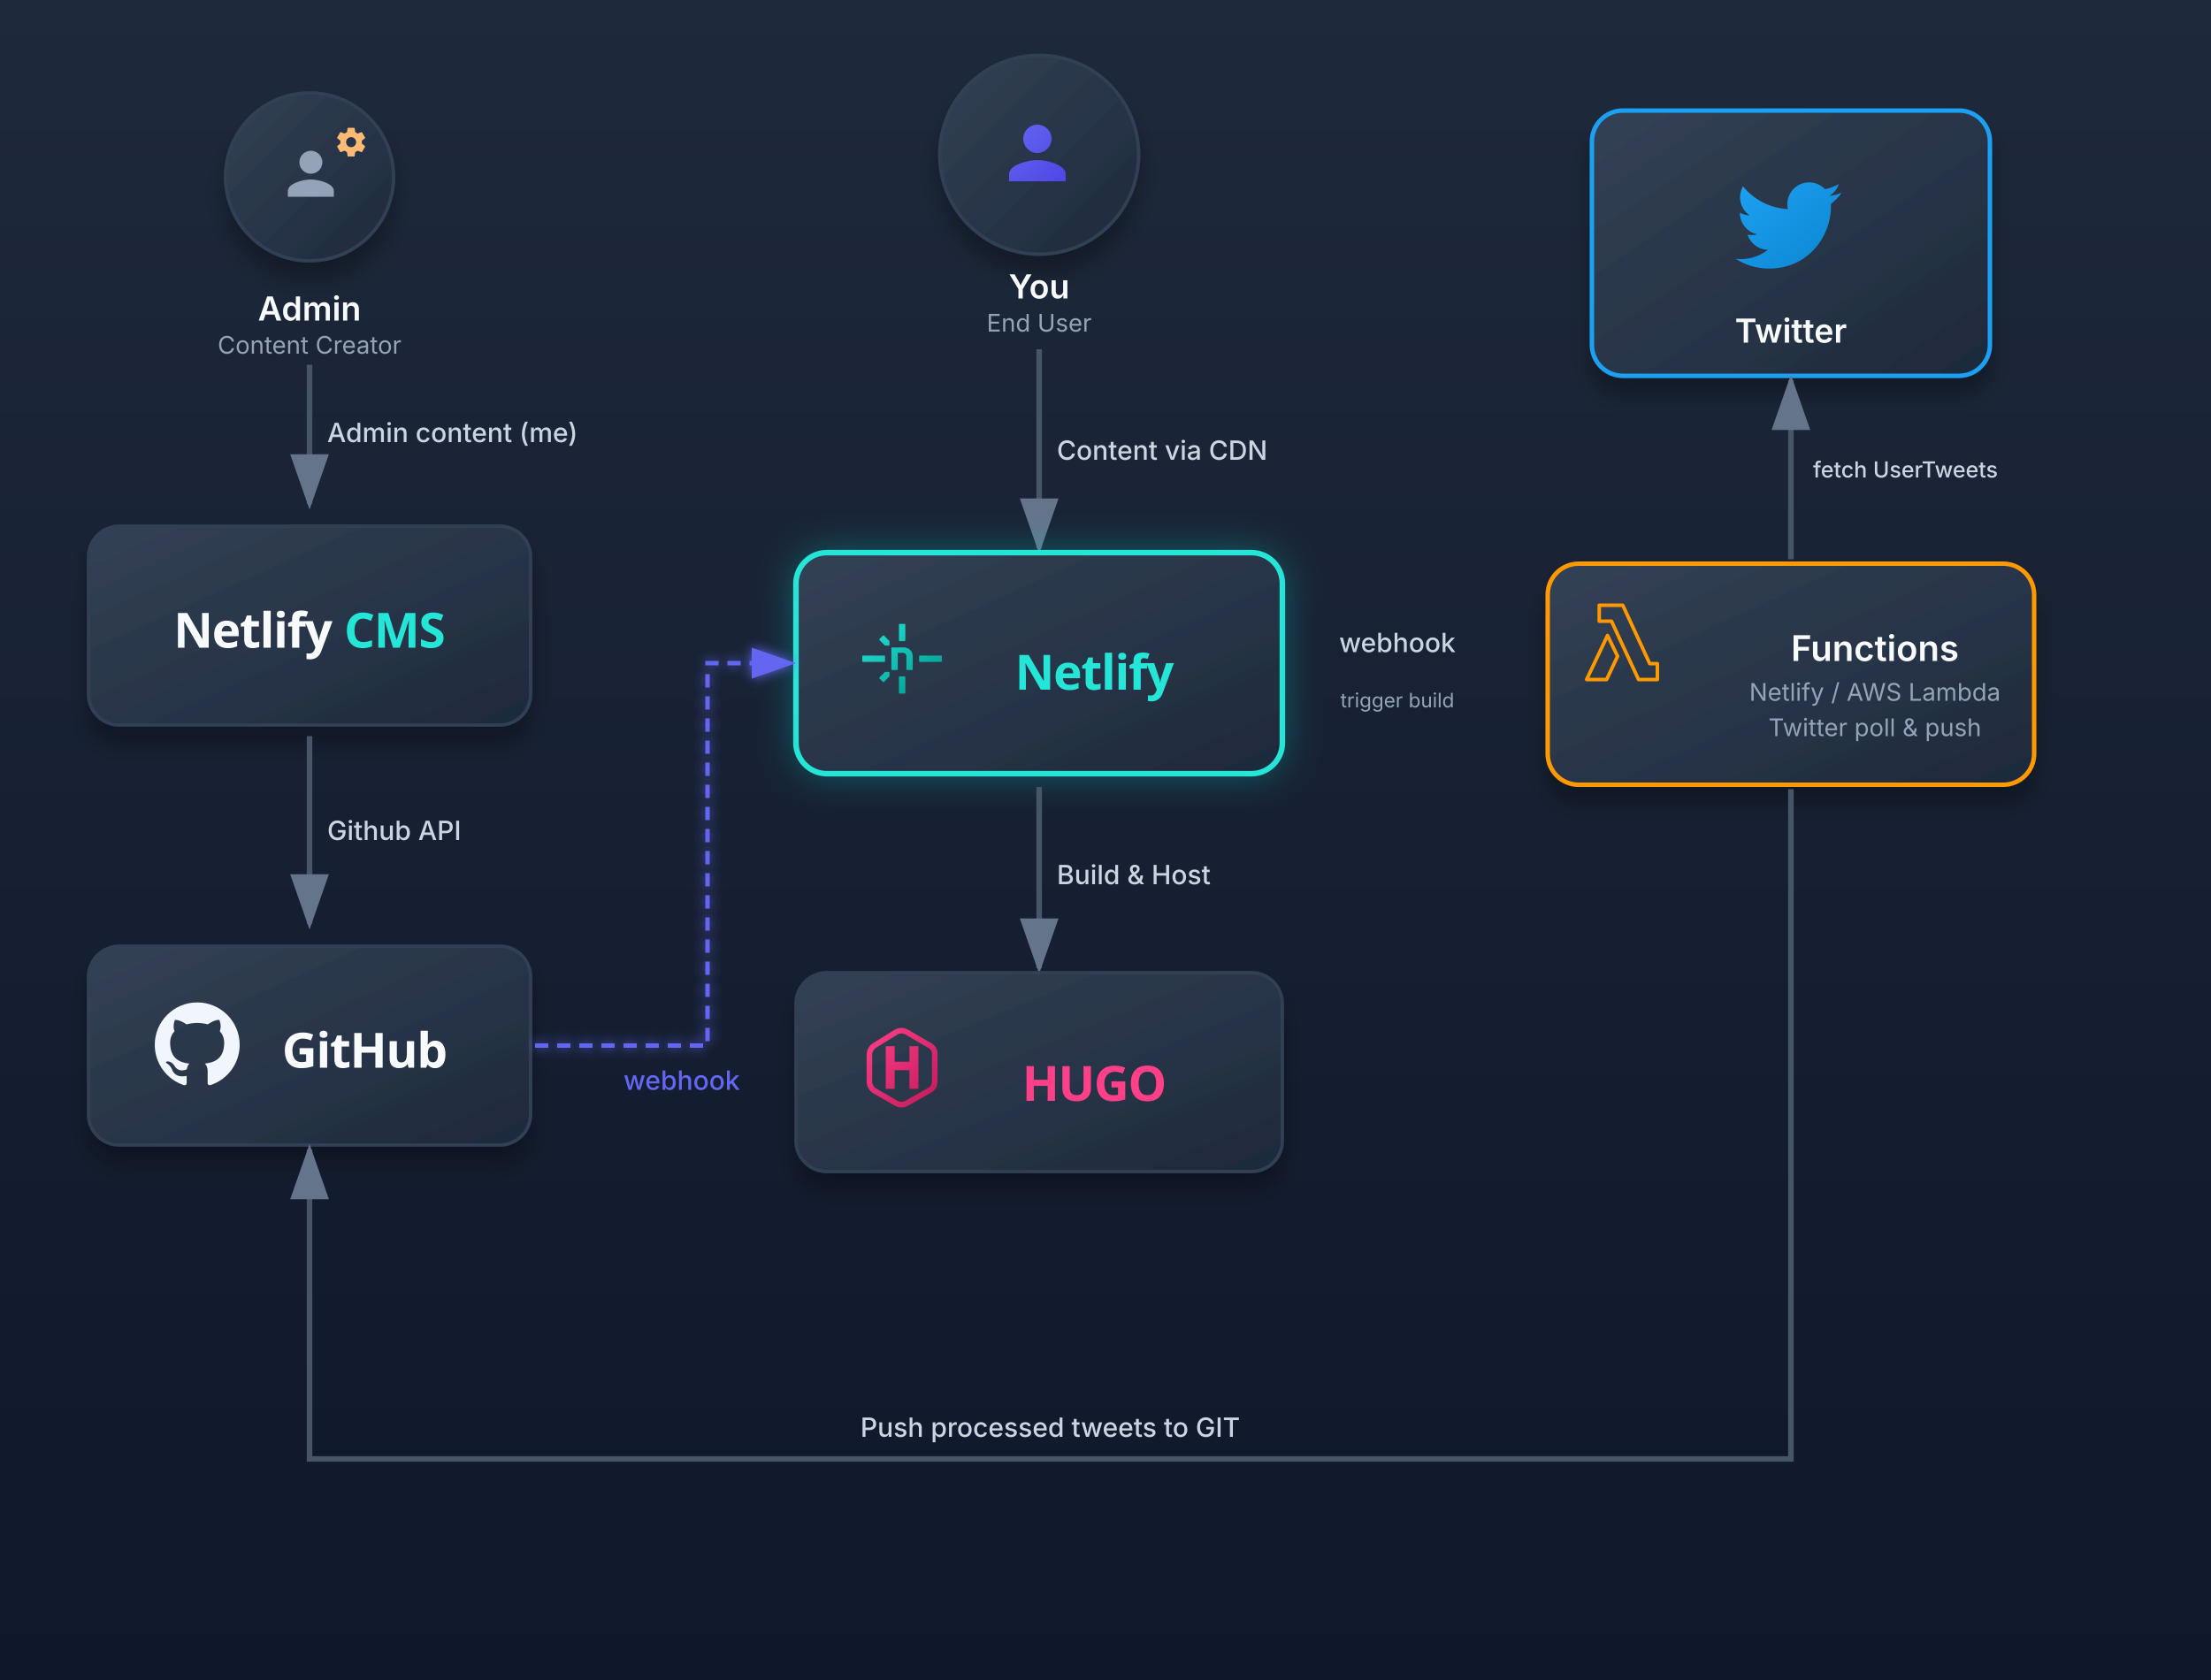
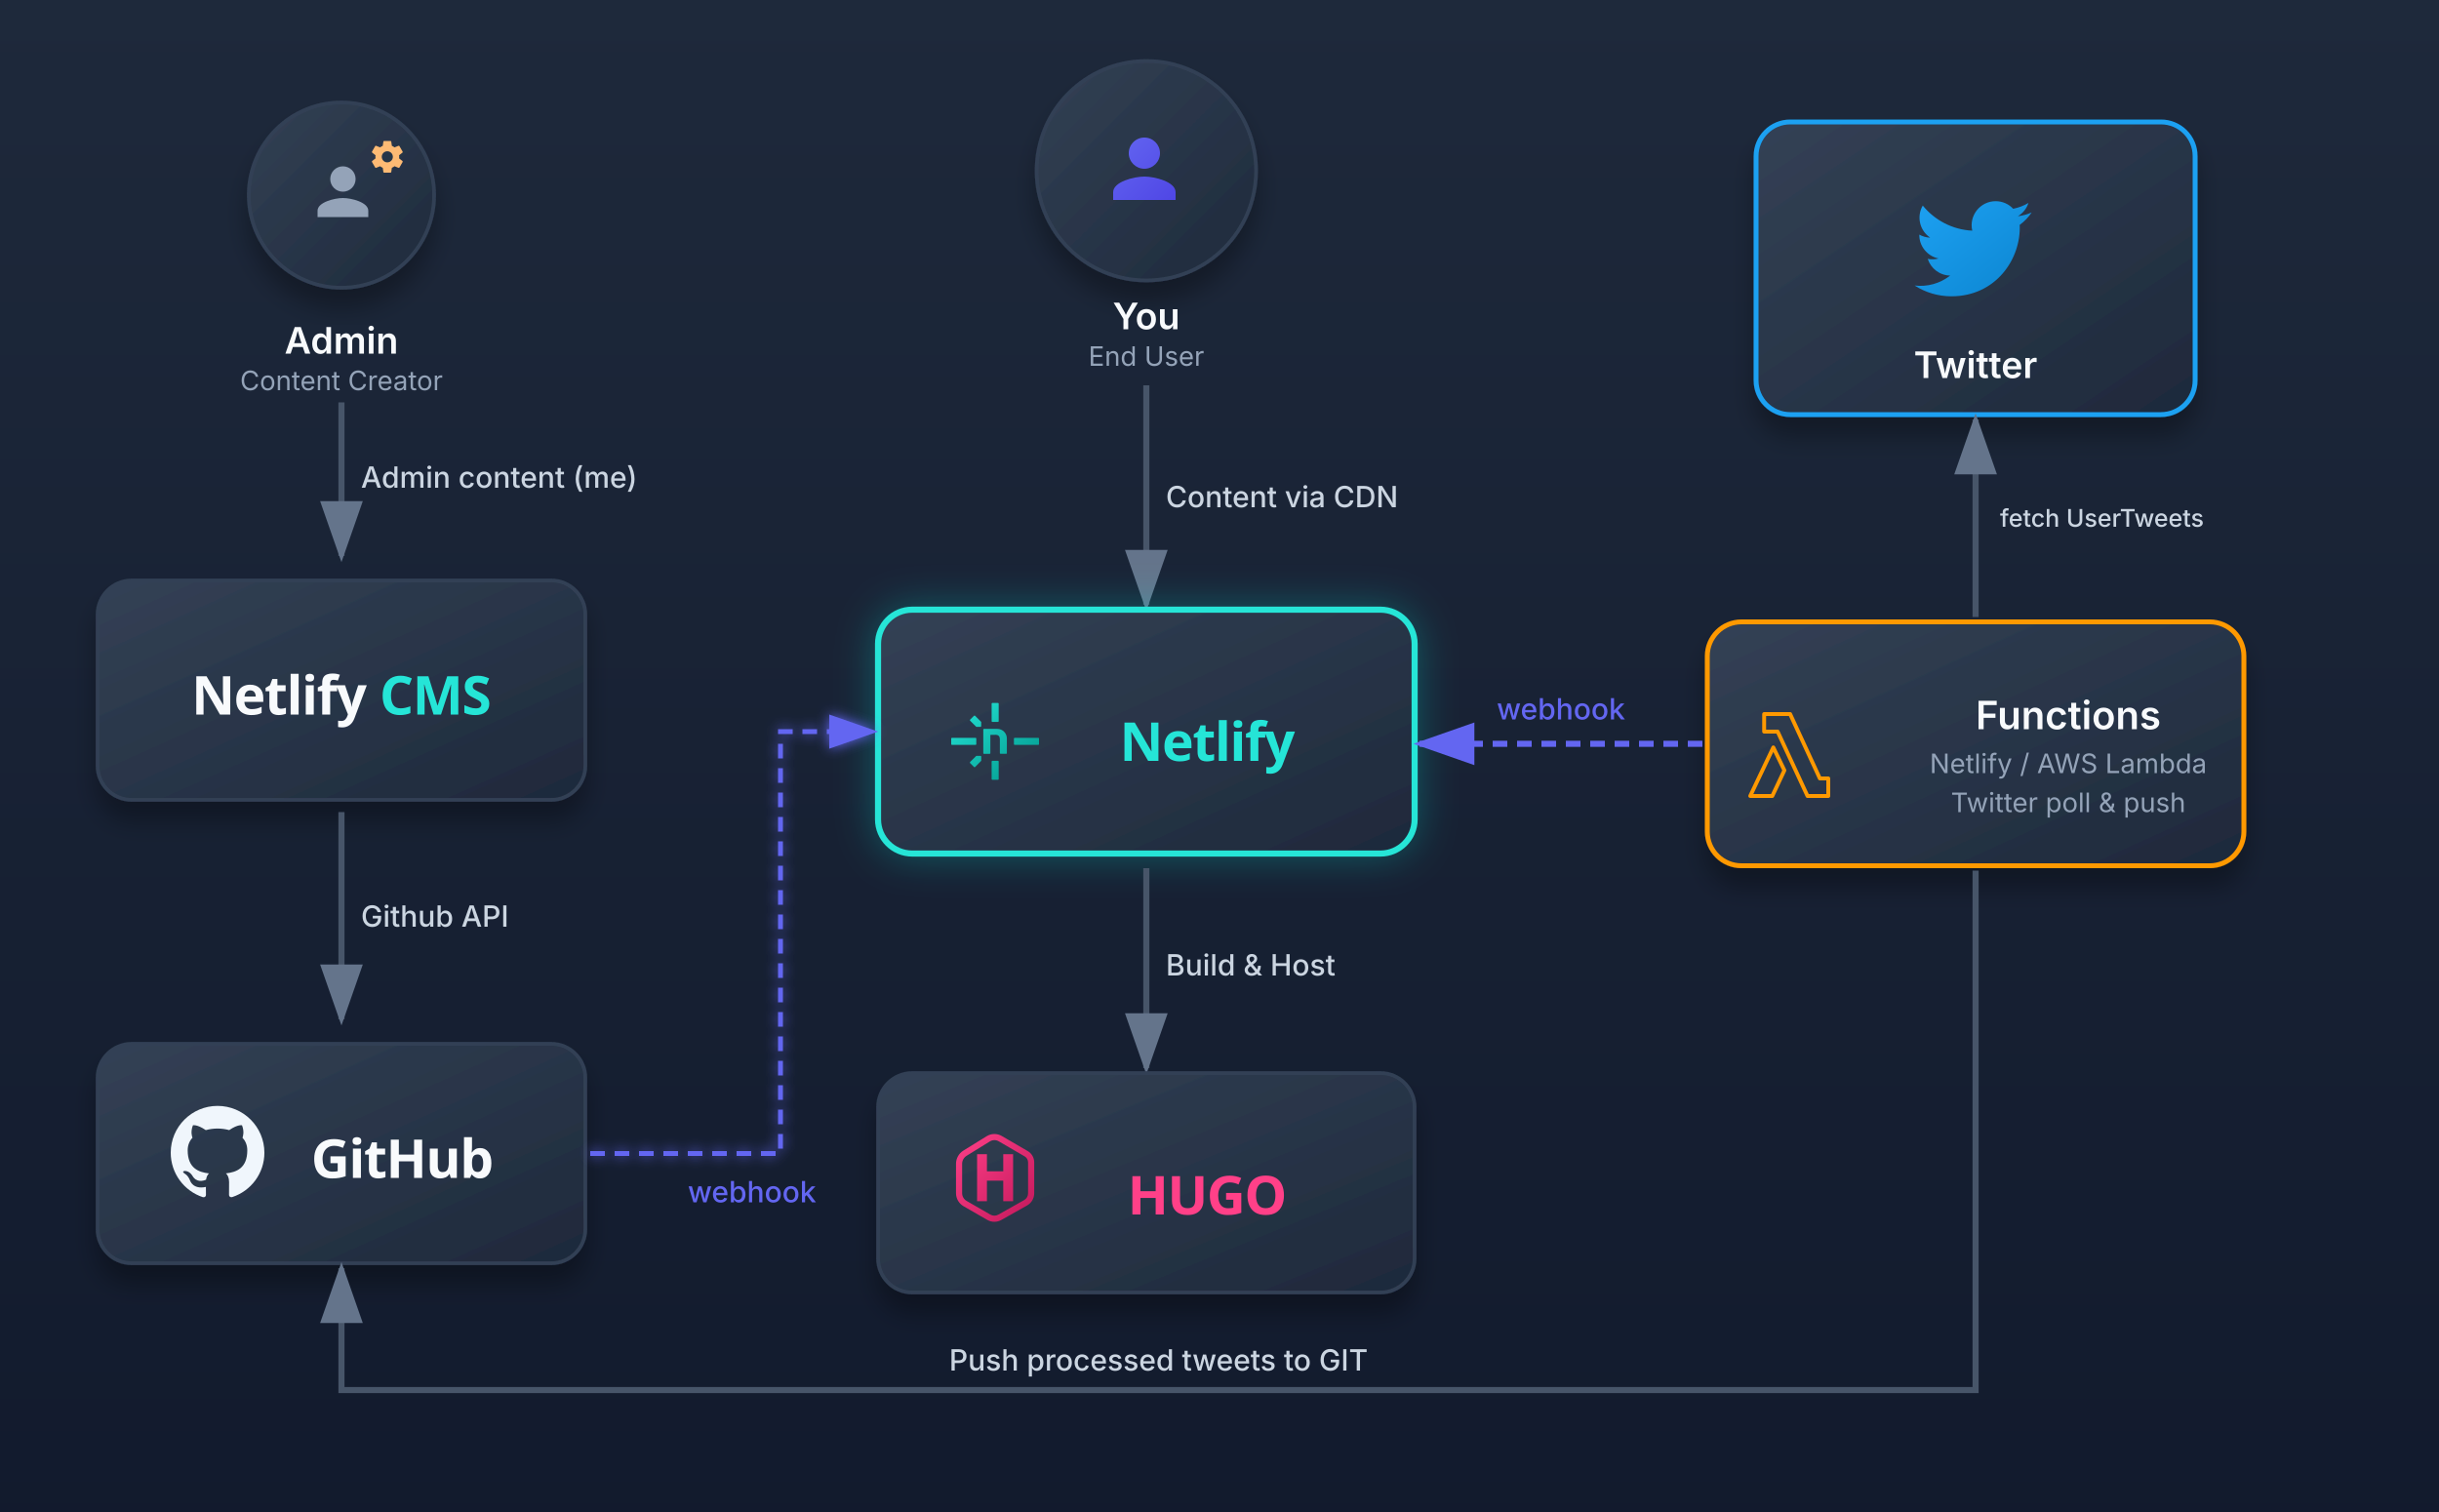
- <svg xmlns="http://www.w3.org/2000/svg" width="1000" height="760" viewBox="0 0 1000 760">
+ <svg xmlns="http://www.w3.org/2000/svg" width="1000" height="620" viewBox="0 0 1000 620">
  <defs>
    <filter id="premium-shadow" x="-20%" y="-20%" width="140%" height="140%">
      <feGaussianBlur in="SourceAlpha" stdDeviation="5" />
      <feOffset dx="0" dy="8" result="offsetblur" />
      <feComponentTransfer>
        <feFuncA type="linear" slope="0.3" />
      </feComponentTransfer>
      <feMerge>
        <feMergeNode />
        <feMergeNode in="SourceGraphic" />
      </feMerge>
    </filter>
    <filter id="glow" x="-20%" y="-20%" width="140%" height="140%">
      <feGaussianBlur stdDeviation="2.5" result="coloredBlur" />
      <feMerge>
        <feMergeNode in="coloredBlur" />
        <feMergeNode in="SourceGraphic" />
      </feMerge>
    </filter>
    <marker id="arrowhead-premium" markerWidth="10" markerHeight="7" refX="9" refY="3.5" orient="auto">
      <polygon points="0 0, 10 3.5, 0 7" fill="#64748B" />
    </marker>
    <marker id="arrowhead-purple" markerWidth="10" markerHeight="7" refX="9" refY="3.5" orient="auto">
      <polygon points="0 0, 10 3.5, 0 7" fill="#6366F1" />
    </marker>
    <linearGradient id="grad-bg" x1="0%" y1="0%" x2="0%" y2="100%">
      <stop offset="0%" style="stop-color:#1E293B;stop-opacity:1" />
      <stop offset="100%" style="stop-color:#0F172A;stop-opacity:1" />
    </linearGradient>
    <linearGradient id="grad-node" x1="0%" y1="0%" x2="100%" y2="100%">
      <stop offset="0%" style="stop-color:#334155;stop-opacity:1" />
      <stop offset="100%" style="stop-color:#1E293B;stop-opacity:1" />
    </linearGradient>
    <linearGradient id="grad-netlify" x1="0%" y1="0%" x2="100%" y2="100%">
      <stop offset="0%" style="stop-color:#25E5D7;stop-opacity:1" />
      <stop offset="100%" style="stop-color:#009489;stop-opacity:1" />
    </linearGradient>
    <linearGradient id="grad-hugo" x1="0%" y1="0%" x2="100%" y2="100%">
      <stop offset="0%" style="stop-color:#FF4088;stop-opacity:1" />
      <stop offset="100%" style="stop-color:#C2185B;stop-opacity:1" />
    </linearGradient>
    <linearGradient id="grad-twitter" x1="0%" y1="0%" x2="100%" y2="100%">
      <stop offset="0%" style="stop-color:#1DA1F2;stop-opacity:1" />
      <stop offset="100%" style="stop-color:#0C85D0;stop-opacity:1" />
    </linearGradient>
    <linearGradient id="grad-lambda" x1="0%" y1="0%" x2="100%" y2="100%">
      <stop offset="0%" style="stop-color:#FF9900;stop-opacity:1" />
      <stop offset="100%" style="stop-color:#E68A00;stop-opacity:1" />
    </linearGradient>
    <linearGradient id="grad-accent" x1="0%" y1="0%" x2="100%" y2="100%">
      <stop offset="0%" style="stop-color:#6366F1;stop-opacity:1" />
      <stop offset="100%" style="stop-color:#4F46E5;stop-opacity:1" />
    </linearGradient>
  </defs>
  <rect width="1000" height="760" fill="url(#grad-bg)" />
  <style>
    .node-bg { fill: url(#grad-node); stroke: #334155; stroke-width: 1.5; filter: url(#premium-shadow); }
    .label-main { font-family: 'Outfit', 'Inter', sans-serif; font-size: 15px; fill: #F8FAFC; font-weight: 600; }
    .label-sub { font-family: 'Inter', sans-serif; font-size: 11px; fill: #94A3B8; font-weight: 400; }
    .conn-line { fill: none; stroke: #475569; stroke-width: 2.5; marker-end: url(#arrowhead-premium); }
    .conn-line-dashed { fill: none; stroke: #6366F1; stroke-width: 2; stroke-dasharray: 6,4; marker-end: url(#arrowhead-purple); filter: url(#glow); }
    .conn-text { font-family: 'Inter', sans-serif; font-size: 12px; fill: #CBD5E1; font-weight: 500; }
    .logo-text { font-family: 'Outfit', sans-serif; font-size: 22px; font-weight: 800; letter-spacing: -0.5px; }
  </style>
  <g transform="translate(100, 40)">
    <circle cx="40" cy="40" r="38" class="node-bg" />
    <g transform="translate(25, 23) scale(1.3)">
      <path d="M12 12c2.21 0 4-1.79 4-4s-1.79-4-4-4-4 1.79-4 4 1.79 4 4 4zm0 2c-2.67 0-8 1.34-8 4v2h16v-2c0-2.66-5.33-4-8-4z" fill="#94A3B8" />
      <path d="M19.43 12.98c.04-.32.07-.64.07-.98s-.03-.66-.07-.98l2.11-1.65c.19-.15.24-.42.12-.64l-2-3.46c-.12-.22-.39-.3-.61-.22l-2.49 1c-.52-.4-1.08-.73-1.69-.98l-.38-2.65C14.46 2.18 14.25 2 14 2h-4c-.25 0-.46.18-.49.42l-.38 2.65c-.61.25-1.17.59-1.69.98l-2.49-1c-.22-.09-.49 0-.61.22l-2 3.46c-.12.22-.07.49.12.64l2.11 1.65c-.04.32-.07.65-.07.98s.03.66.07.98l-2.11 1.65c-.19.15-.24.42-.12.64l2 3.46c.12.22.39.3.61.22l2.49-1c.52.40 1.08.73 1.69.98l.38 2.65c.03.24.24.42.49.42h4c.25 0 .46-.18.49-.42l.38-2.65c.61-.25 1.17-.59 1.69-.98l2.49 1c.22.09.49 0 .61-.22l2-3.46c.12-.22.07-.49-.12-.64l-2.11-1.65zM12 15.5c-1.93 0-3.5-1.57-3.5-3.5s1.57-3.5 3.5-3.5 3.5 1.57 3.5 3.5-1.57 3.5-3.5 3.5z" fill="#FDBA74" transform="scale(0.5) translate(40, -10)" />
    </g>
    <text x="40" y="105" text-anchor="middle" class="label-main">Admin</text>
    <text x="40" y="120" text-anchor="middle" class="label-sub">Content Creator</text>
  </g>
  <path d="M140 165 L140 228" class="conn-line" />
  <text x="148" y="200" class="conn-text">Admin content (me)</text>
  <g transform="translate(40, 238)">
    <rect width="200" height="90" rx="14" class="node-bg" />
    <text x="100" y="55" text-anchor="middle" class="logo-text" fill="#F8FAFC">Netlify <tspan fill="#25E5D7">CMS</tspan>
    </text>
  </g>
  <path d="M140 333 L140 418" class="conn-line" />
  <text x="148" y="380" class="conn-text">Github API</text>
  <g transform="translate(40, 428)">
    <rect width="200" height="90" rx="14" class="node-bg" />
    <g transform="translate(30, 25) scale(1.6)">
      <path d="M12 .297c-6.63 0-12 5.373-12 12 0 5.303 3.438 9.8 8.205 11.385.6.113.82-.258.82-.577 0-.285-.01-1.04-.015-2.04-3.338.724-4.042-1.61-4.042-1.61C4.422 18.07 3.633 17.7 3.633 17.7c-1.087-.744.084-.729.084-.729 1.205.084 1.838 1.236 1.838 1.236 1.07 1.835 2.809 1.305 3.495.998.108-.776.417-1.305.76-1.605-2.665-.3-5.466-1.332-5.466-5.93 0-1.31.465-2.38 1.235-3.22-.135-.303-.54-1.523.105-3.176 0 0 1.005-.322 3.3 1.23.96-.267 1.98-.399 3-.405 1.02.006 2.04.138 3 .405 2.28-1.552 3.285-1.23 3.285-1.23.645 1.653.24 2.873.12 3.176.765.84 1.23 1.91 1.23 3.22 0 4.61-2.805 5.625-5.475 5.92.42.36.81 1.096.81 2.22 0 1.606-.015 2.896-.015 3.286 0 .315.21.69.825.57C20.565 22.092 24 17.592 24 12.297c0-6.627-5.373-12-12-12" fill="#F0F6FC" />
    </g>
    <text x="125" y="55" text-anchor="middle" class="logo-text" fill="#F8FAFC">GitHub</text>
  </g>
  <g transform="translate(420, 20)">
    <circle cx="50" cy="50" r="45" class="node-bg" />
    <g transform="translate(30, 30) scale(1.6)">
      <path d="M12 12c2.21 0 4-1.79 4-4s-1.79-4-4-4-4 1.79-4 4 1.79 4 4 4zm0 2c-2.67 0-8 1.34-8 4v2h16v-2c0-2.66-5.33-4-8-4z" fill="url(#grad-accent)" />
    </g>
    <text x="50" y="115" text-anchor="middle" class="label-main">You</text>
    <text x="50" y="130" text-anchor="middle" class="label-sub">End User</text>
  </g>
  <path d="M470 158 L470 248" class="conn-line" />
  <text x="478" y="208" class="conn-text">Content via CDN</text>
  <g transform="translate(360, 250)">
    <rect width="220" height="100" rx="14" class="node-bg" style="stroke: #25E5D7; stroke-width: 2.5; filter: drop-shadow(0 0 8px rgba(37, 229, 215, 0.3));" />
-     <g transform="translate(30, 30) scale(1.5)">
+     <g transform="translate(30, 36) scale(1.5)">
      <path d="M6.49 19.04h-.23L5.13 17.9v-.23l1.73-1.71h1.2l.15.15v1.2L6.5 19.04ZM5.13 6.31V6.1l1.13-1.13h.23L8.2 6.68v1.2l-.15.15h-1.2L5.13 6.31Zm9.96 9.09h-1.65l-.14-.13v-3.83c0-.68-.27-1.2-1.1-1.23-.42 0-.9 0-1.43.02l-.07.08v4.96l-.14.14H8.9l-.13-.14V8.73l.13-.14h3.7a2.6 2.6 0 0 1 2.61 2.6v4.08l-.13.14Zm-8.37-2.44H.14L0 12.82v-1.64l.14-.14h6.58l.14.14v1.64l-.14.14Zm17.14 0h-6.58l-.14-.14v-1.64l.14-.14h6.58l.14.14v1.64l-.14.14ZM11.05 6.55V1.64l.14-.14h1.65l.14.14v4.9l-.14.14h-1.65l-.14-.13Zm0 15.81v-4.9l.14-.14h1.65l.14.13v4.91l-.14.14h-1.65l-.14-.14Z" fill="url(#grad-netlify)" />
    </g>
    <text x="135" y="62" text-anchor="middle" class="logo-text" fill="#25E5D7">Netlify</text>
  </g>
  <path d="M242 473 L320 473 L320 300 L358 300" class="conn-line-dashed" />
  <text x="282" y="493" class="conn-text" style="fill: #6366F1;">webhook</text>
  <path d="M470 356 L470 438" class="conn-line" />
  <text x="478" y="400" class="conn-text">Build &amp; Host</text>
  <g transform="translate(360, 440)">
    <rect width="220" height="90" rx="14" class="node-bg" />
    <g transform="translate(30, 25) scale(1.5)">
      <path d="M11.754 0a3.998 3.998 0 00-2.049.596L3.33 4.532a4.252 4.252 0 00-2.017 3.615v8.03c0 1.473.79 2.838 2.067 3.574l6.486 3.733a3.88 3.88 0 003.835.018l7.043-3.966a3.817 3.817 0 001.943-3.323V7.752a3.57 3.57 0 00-1.774-3.084L13.817.541a3.998 3.998 0 00-2.063-.54zm.022 1.674c.413-.006.828.1 1.2.315l7.095 4.127c.584.34.941.96.94 1.635v8.462c0 .774-.414 1.484-1.089 1.864l-7.042 3.966a2.199 2.199 0 01-2.179-.01l-6.485-3.734a2.447 2.447 0 01-1.228-2.123v-8.03c0-.893.461-1.72 1.221-2.19l6.376-3.935a2.323 2.323 0 011.19-.347zm-4.7 3.844V18.37h2.69v-5.62h4.46v5.62h2.696V5.518h-2.696v4.681h-4.46V5.518Z" fill="url(#grad-hugo)" />
    </g>
    <text x="135" y="58" text-anchor="middle" class="logo-text" fill="#FF4088">HUGO</text>
  </g>
  <g transform="translate(720, 50)">
    <rect width="180" height="120" rx="14" class="node-bg" style="stroke: #1DA1F2; stroke-width: 2;" />
    <g transform="translate(65, 28) scale(2)">
      <path d="M24 4.557c-.883.392-1.832.656-2.828.775 1.017-.609 1.798-1.574 2.165-2.724-.951.564-2.005.974-3.127 1.195-.897-.957-2.178-1.555-3.594-1.555-3.179 0-5.515 2.966-4.797 6.045-4.091-.205-7.719-2.165-10.148-5.144-1.29 2.213-.669 5.108 1.523 6.574-.806-.026-1.566-.247-2.229-.616-.054 2.281 1.581 4.415 3.949 4.89-.693.188-1.452.232-2.224.084.626 1.956 2.444 3.379 4.6 3.419-2.07 1.623-4.678 2.348-7.29 2.04 2.179 1.397 4.768 2.212 7.548 2.212 9.142 0 14.307-7.721 13.995-14.646.962-.695 1.797-1.562 2.457-2.549z" fill="url(#grad-twitter)" />
    </g>
    <text x="90" y="105" text-anchor="middle" class="label-main">Twitter</text>
  </g>
  <g transform="translate(700, 255)">
    <rect width="220" height="100" rx="14" class="node-bg" style="stroke: #FF9900; stroke-width: 2;" />
-     <g transform="translate(8, 10) scale(0.8)">
+     <g transform="translate(8, 29) scale(0.8)">
      <path d="M22.679,52 L13.574,52 L23.838,30.41 L28.4,39.861 L22.679,52 Z M24.727,27.667 C24.561,27.321 24.212,27.103 23.831,27.103 L23.828,27.103 C23.445,27.104 23.097,27.325 22.932,27.672 L11.097,52.569 C10.95,52.879 10.971,53.243 11.154,53.534 C11.335,53.824 11.654,54 11.996,54 L23.31,54 C23.695,54 24.045,53.777 24.21,53.428 L30.404,40.284 C30.533,40.01 30.532,39.692 30.399,39.42 L24.727,27.667 Z M51.008,52 L41.986,52 L26.955,19.578 C26.791,19.226 26.439,19 26.052,19 L20.128,19 L20.135,12 L31.815,12 L46.775,44.42 C46.938,44.774 47.291,45 47.679,45 L51.008,45 L51.008,52 Z M52.004,43 L48.314,43 L33.354,10.58 C33.191,10.226 32.838,10 32.451,10 L19.14,10 C18.591,10 18.145,10.447 18.144,10.999 L18.136,19.999 C18.136,20.265 18.241,20.519 18.427,20.707 C18.614,20.895 18.867,21 19.131,21 L25.417,21 L40.448,53.422 C40.611,53.774 40.963,54 41.35,54 L52.004,54 C52.555,54 53,53.552 53,53 L53,44 C53,43.448 52.555,43 52.004,43 Z" fill="#FF9900" />
    </g>
    <text x="148" y="44" text-anchor="middle" class="label-main" style="font-size: 16px;">Functions</text>
    <text x="148" y="62" text-anchor="middle" class="label-sub">Netlify / AWS Lambda</text>
    <text x="148" y="78" text-anchor="middle" class="label-sub">Twitter poll &amp; push</text>
  </g>
  <path d="M810 253 L810 172" class="conn-line" />
  <text x="820" y="216" class="conn-text" style="font-size: 10px;">fetch UserTweets</text>
-   <path d="M698 305 L568 305" class="conn-line-dashed" />
-   <text x="632" y="295" text-anchor="middle" class="conn-text">webhook</text>
-   <text x="632" y="320" text-anchor="middle" class="label-sub" style="font-size: 9px;">trigger build</text>
-   <path d="M810 357 L810 660 L140 660 L140 520" class="conn-line" />
-   <text x="475" y="650" text-anchor="middle" class="conn-text">Push processed tweets to GIT</text>
+   <path d="M698 305 L582 305" fill="none" stroke="#6366F1" stroke-width="2.5" stroke-dasharray="6,4" marker-end="url(#arrowhead-purple)" />
+   <text x="640" y="295" text-anchor="middle" class="conn-text" style="fill: #6366F1;">webhook</text>
+   <path d="M810 357 L810 570 L140 570 L140 520" class="conn-line" />
+   <text x="475" y="562" text-anchor="middle" class="conn-text">Push processed tweets to GIT</text>
</svg>
